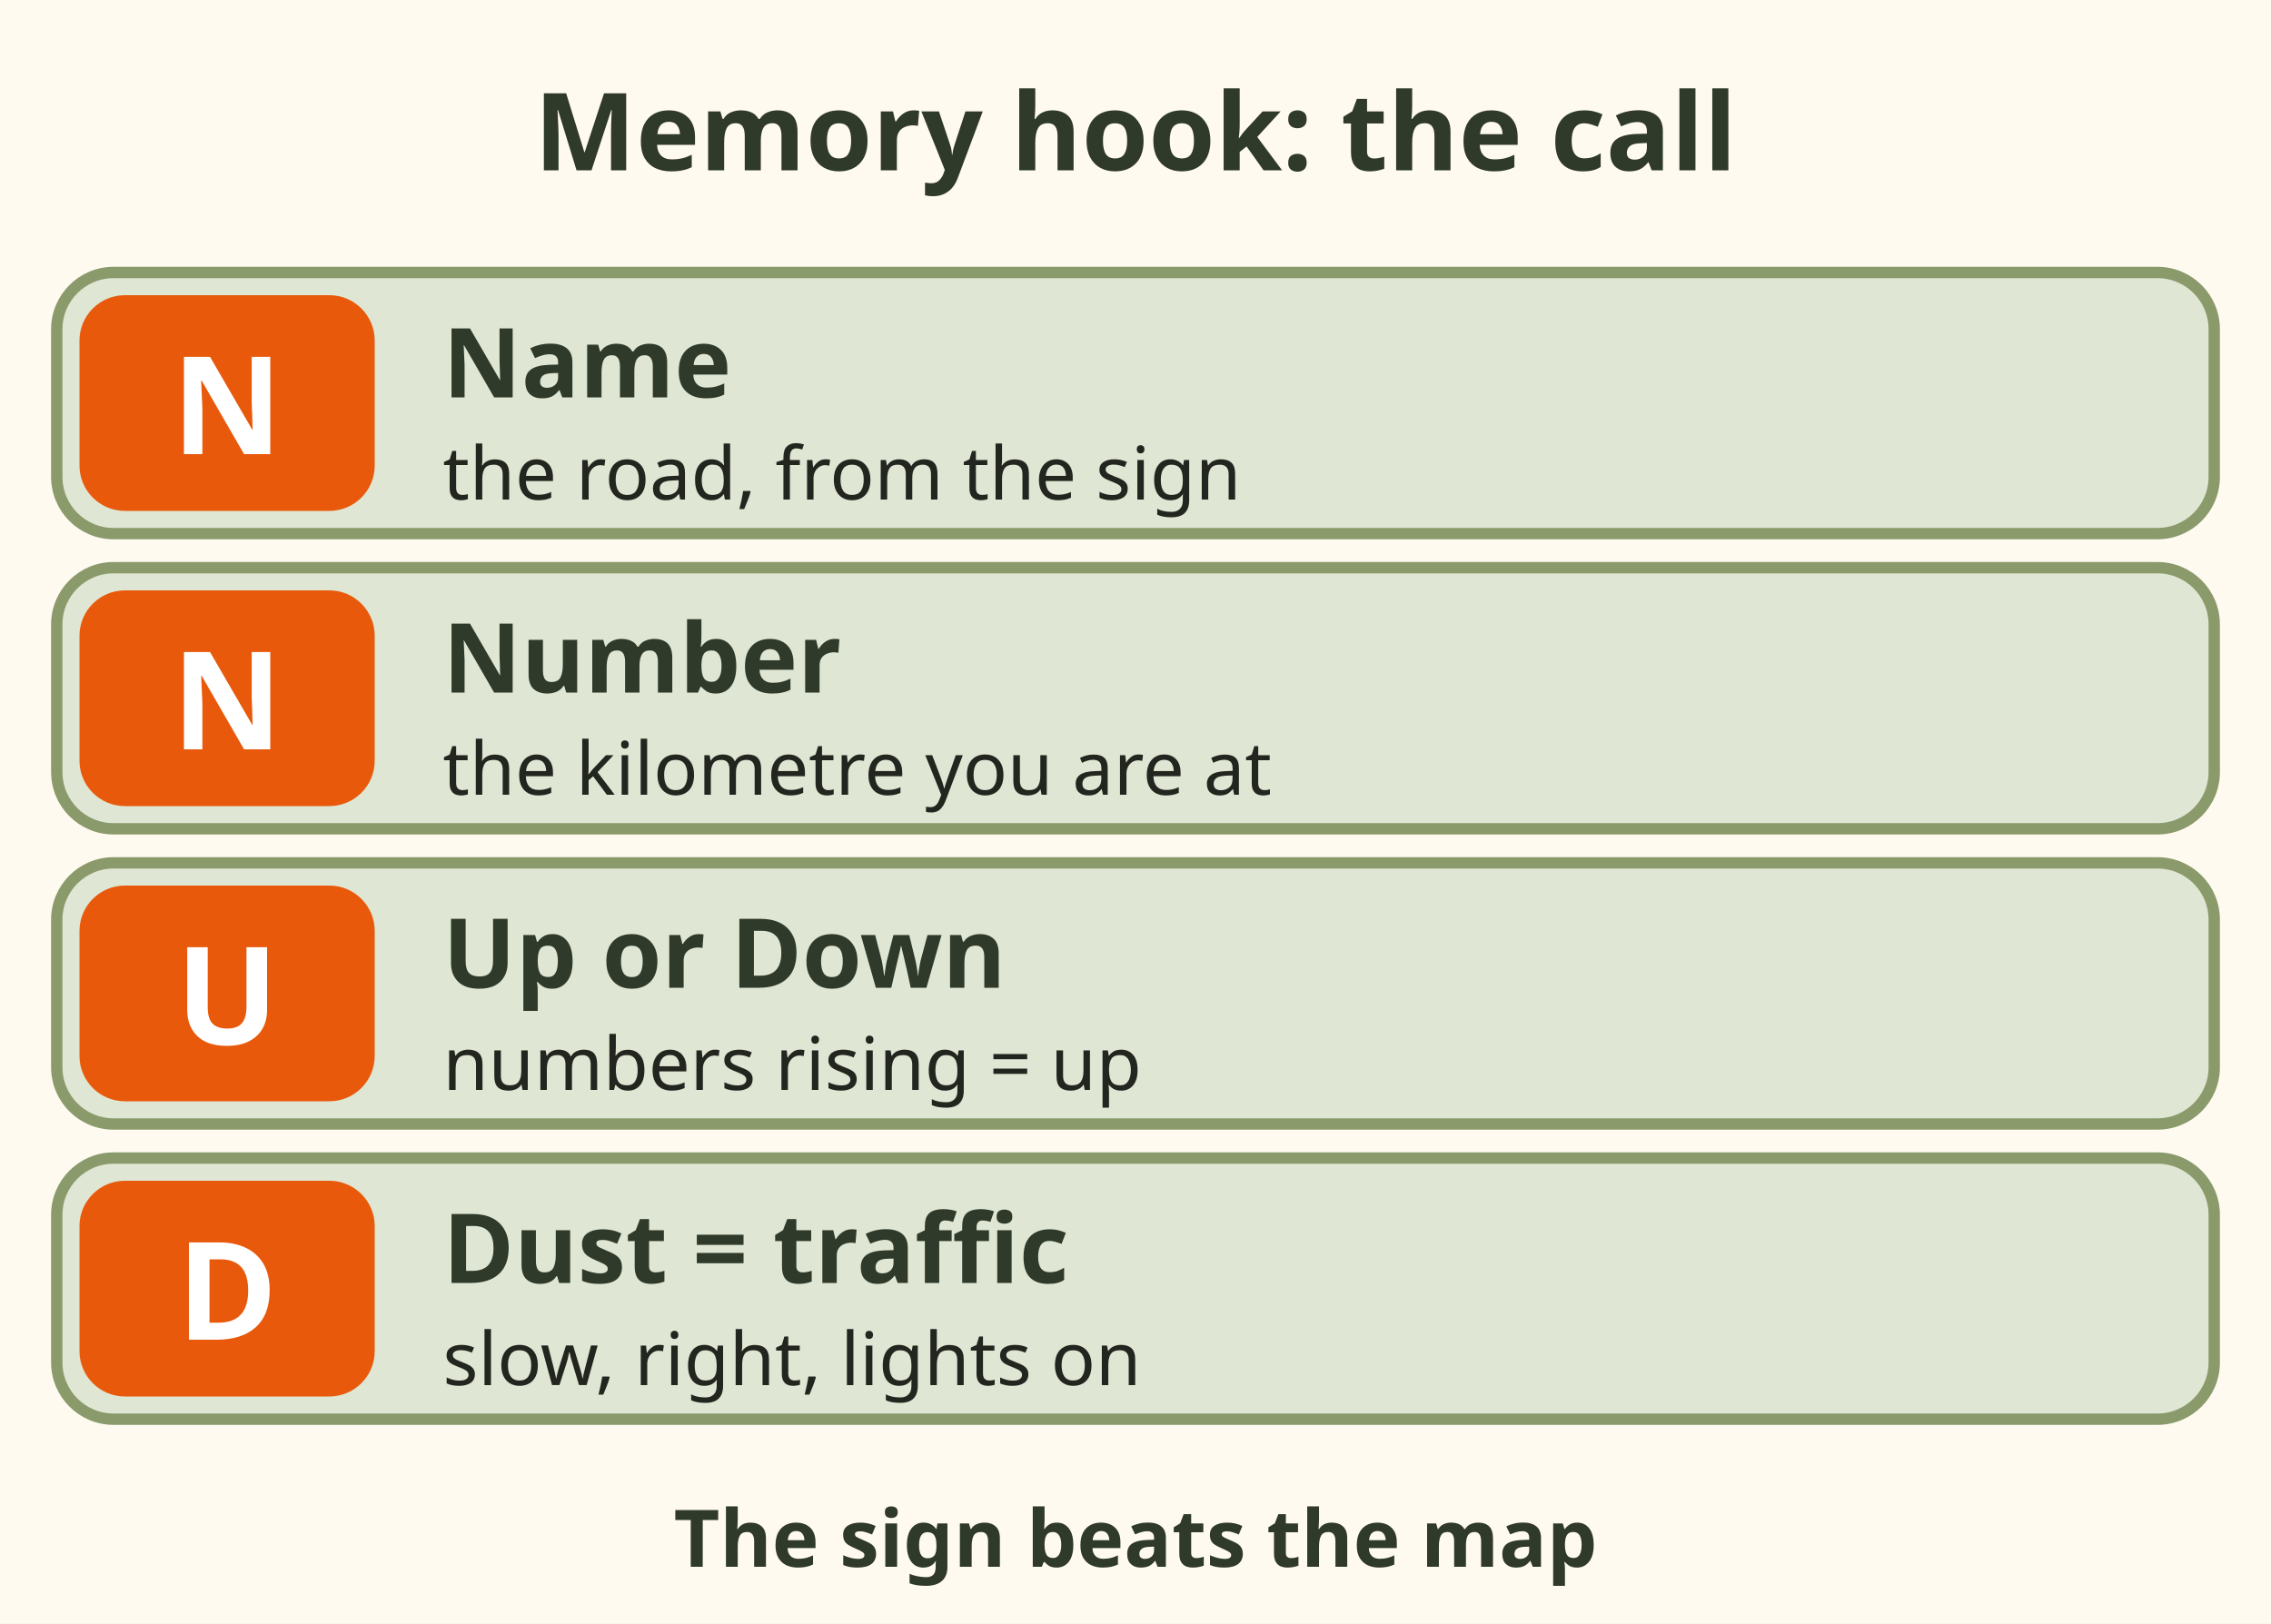
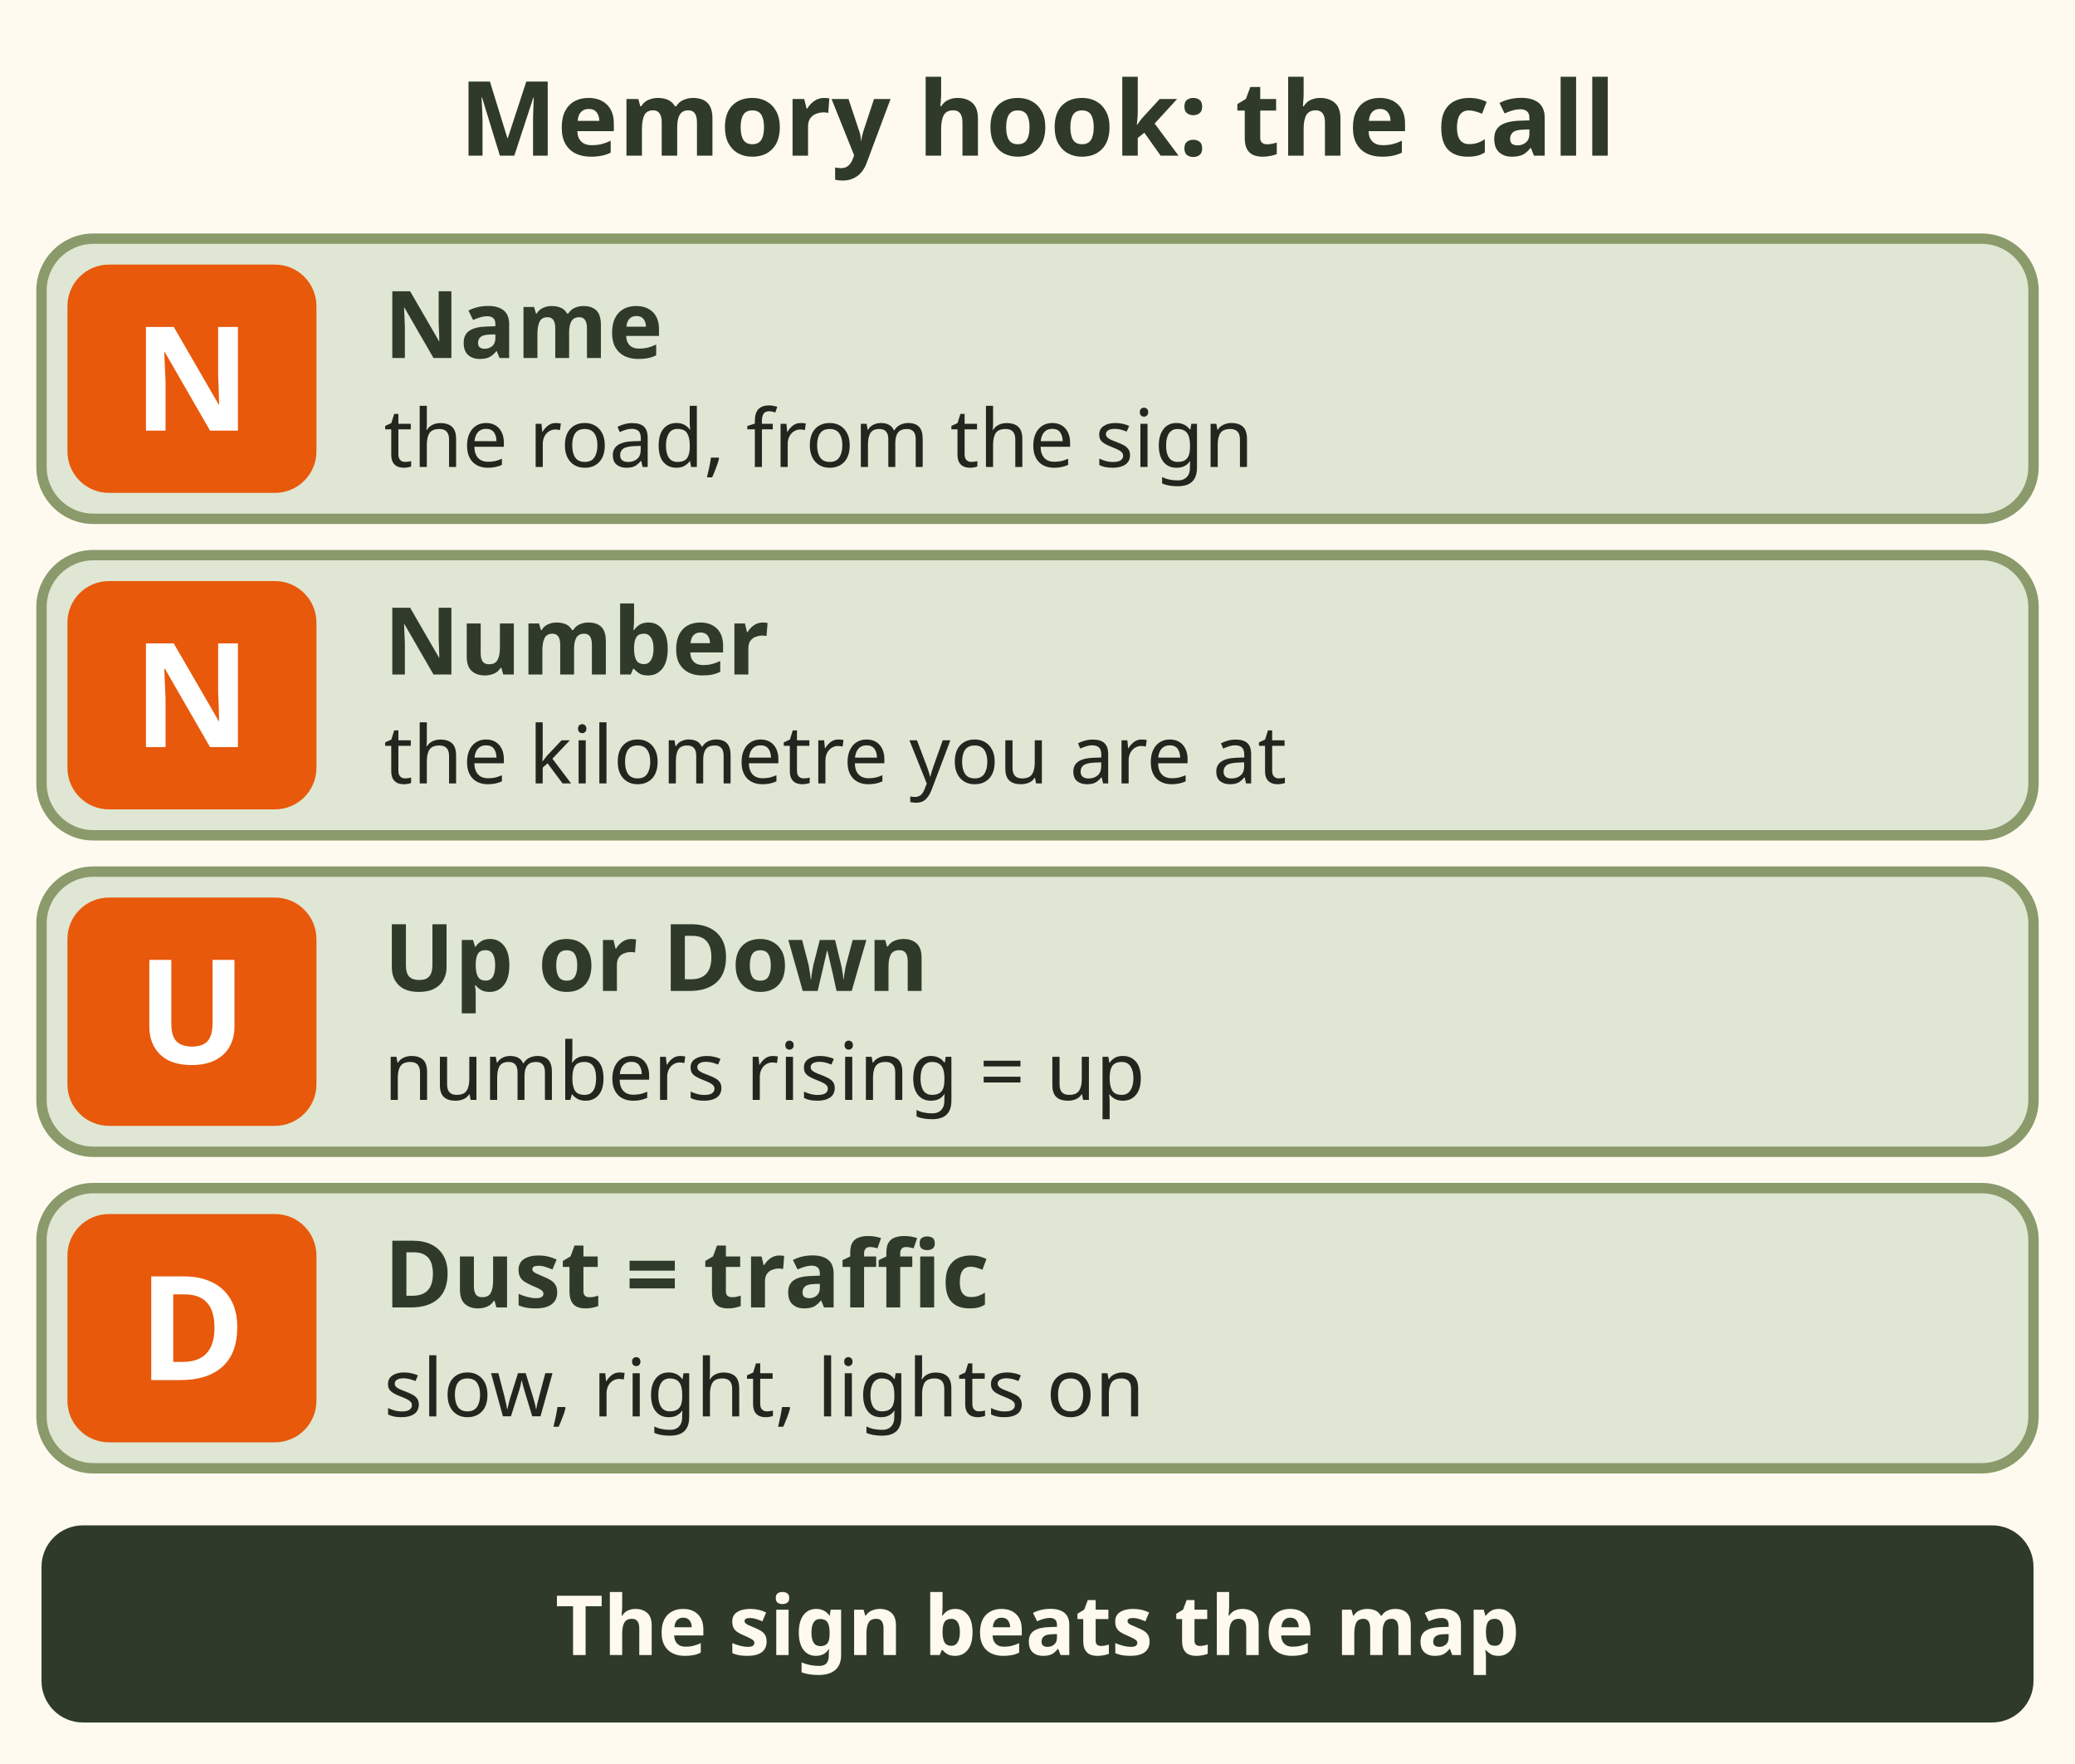
- <svg xmlns="http://www.w3.org/2000/svg" viewBox="0 0 400 286" role="img" aria-label="Memory hook: Name, Number, Up or Down. Rising numbers mean up. Dust means traffic. The sign beats the map.">
-   <rect x="0" y="0" width="400" height="286" fill="#fffaf0" />
-   <text x="200" y="30" font-family="sans-serif" font-size="19" font-weight="bold" fill="#2f3a2b" text-anchor="middle">Memory hook: the call</text>
-   <rect x="10" y="48" width="380" height="46" rx="10" fill="#dfe6d3" stroke="#8a9a6b" stroke-width="2" />
-   <rect x="14" y="52" width="52" height="38" rx="8" fill="#e8590c" />
-   <text x="40" y="80" font-family="sans-serif" font-size="24" font-weight="bold" fill="#ffffff" text-anchor="middle">N</text>
-   <text x="78" y="70" font-family="sans-serif" font-size="17" font-weight="bold" fill="#2f3a2b" text-anchor="start">Name</text>
-   <text x="78" y="88" font-family="sans-serif" font-size="13" fill="#23261f" text-anchor="start">the road, from the sign</text>
-   <rect x="10" y="100" width="380" height="46" rx="10" fill="#dfe6d3" stroke="#8a9a6b" stroke-width="2" />
-   <rect x="14" y="104" width="52" height="38" rx="8" fill="#e8590c" />
-   <text x="40" y="132" font-family="sans-serif" font-size="24" font-weight="bold" fill="#ffffff" text-anchor="middle">N</text>
-   <text x="78" y="122" font-family="sans-serif" font-size="17" font-weight="bold" fill="#2f3a2b" text-anchor="start">Number</text>
-   <text x="78" y="140" font-family="sans-serif" font-size="13" fill="#23261f" text-anchor="start">the kilometre you are at</text>
-   <rect x="10" y="152" width="380" height="46" rx="10" fill="#dfe6d3" stroke="#8a9a6b" stroke-width="2" />
-   <rect x="14" y="156" width="52" height="38" rx="8" fill="#e8590c" />
-   <text x="40" y="184" font-family="sans-serif" font-size="24" font-weight="bold" fill="#ffffff" text-anchor="middle">U</text>
-   <text x="78" y="174" font-family="sans-serif" font-size="17" font-weight="bold" fill="#2f3a2b" text-anchor="start">Up or Down</text>
-   <text x="78" y="192" font-family="sans-serif" font-size="13" fill="#23261f" text-anchor="start">numbers rising = up</text>
-   <rect x="10" y="204" width="380" height="46" rx="10" fill="#dfe6d3" stroke="#8a9a6b" stroke-width="2" />
-   <rect x="14" y="208" width="52" height="38" rx="8" fill="#e8590c" />
-   <text x="40" y="236" font-family="sans-serif" font-size="24" font-weight="bold" fill="#ffffff" text-anchor="middle">D</text>
-   <text x="78" y="226" font-family="sans-serif" font-size="17" font-weight="bold" fill="#2f3a2b" text-anchor="start">Dust = traffic</text>
-   <text x="78" y="244" font-family="sans-serif" font-size="13" fill="#23261f" text-anchor="start">slow, right, lights on</text>
-   <text x="200" y="276" font-family="sans-serif" font-size="14" font-weight="bold" fill="#2f3a2b" text-anchor="middle">The sign beats the map</text>
+ <svg xmlns="http://www.w3.org/2000/svg" viewBox="0 0 400 340" font-family="sans-serif" role="img" aria-label="Memory hook for the radio call: Name the road, from the sign. Number: the kilometre you are at. Up or Down: numbers rising means up. Dust means traffic: slow, right, lights on. The sign beats the map.">
+   <rect width="400" height="340" fill="#fffaf0" />
+   <text x="200" y="30" font-size="20" font-weight="bold" fill="#2f3a2b" text-anchor="middle">Memory hook: the call</text>
+   <rect x="8" y="46" width="384" height="54" rx="10" fill="#dfe6d3" stroke="#8a9a6b" stroke-width="2" />
+   <rect x="13" y="51" width="48" height="44" rx="8" fill="#e8590c" />
+   <text x="37" y="83" font-size="28" font-weight="bold" fill="#ffffff" text-anchor="middle">N</text>
+   <text x="74" y="69" font-size="18" font-weight="bold" fill="#2f3a2b">Name</text>
+   <text x="74" y="90" font-size="15.5" fill="#23261f">the road, from the sign</text>
+   <rect x="8" y="107" width="384" height="54" rx="10" fill="#dfe6d3" stroke="#8a9a6b" stroke-width="2" />
+   <rect x="13" y="112" width="48" height="44" rx="8" fill="#e8590c" />
+   <text x="37" y="144" font-size="28" font-weight="bold" fill="#ffffff" text-anchor="middle">N</text>
+   <text x="74" y="130" font-size="18" font-weight="bold" fill="#2f3a2b">Number</text>
+   <text x="74" y="151" font-size="15.5" fill="#23261f">the kilometre you are at</text>
+   <rect x="8" y="168" width="384" height="54" rx="10" fill="#dfe6d3" stroke="#8a9a6b" stroke-width="2" />
+   <rect x="13" y="173" width="48" height="44" rx="8" fill="#e8590c" />
+   <text x="37" y="205" font-size="28" font-weight="bold" fill="#ffffff" text-anchor="middle">U</text>
+   <text x="74" y="191" font-size="18" font-weight="bold" fill="#2f3a2b">Up or Down</text>
+   <text x="74" y="212" font-size="15.5" fill="#23261f">numbers rising = up</text>
+   <rect x="8" y="229" width="384" height="54" rx="10" fill="#dfe6d3" stroke="#8a9a6b" stroke-width="2" />
+   <rect x="13" y="234" width="48" height="44" rx="8" fill="#e8590c" />
+   <text x="37" y="266" font-size="28" font-weight="bold" fill="#ffffff" text-anchor="middle">D</text>
+   <text x="74" y="252" font-size="18" font-weight="bold" fill="#2f3a2b">Dust = traffic</text>
+   <text x="74" y="273" font-size="15.5" fill="#23261f">slow, right, lights on</text>
+   <rect x="8" y="294" width="384" height="38" rx="8" fill="#2f3a2b" />
+   <text x="200" y="319" font-size="16" font-weight="bold" fill="#fffaf0" text-anchor="middle">The sign beats the map</text>
</svg>
